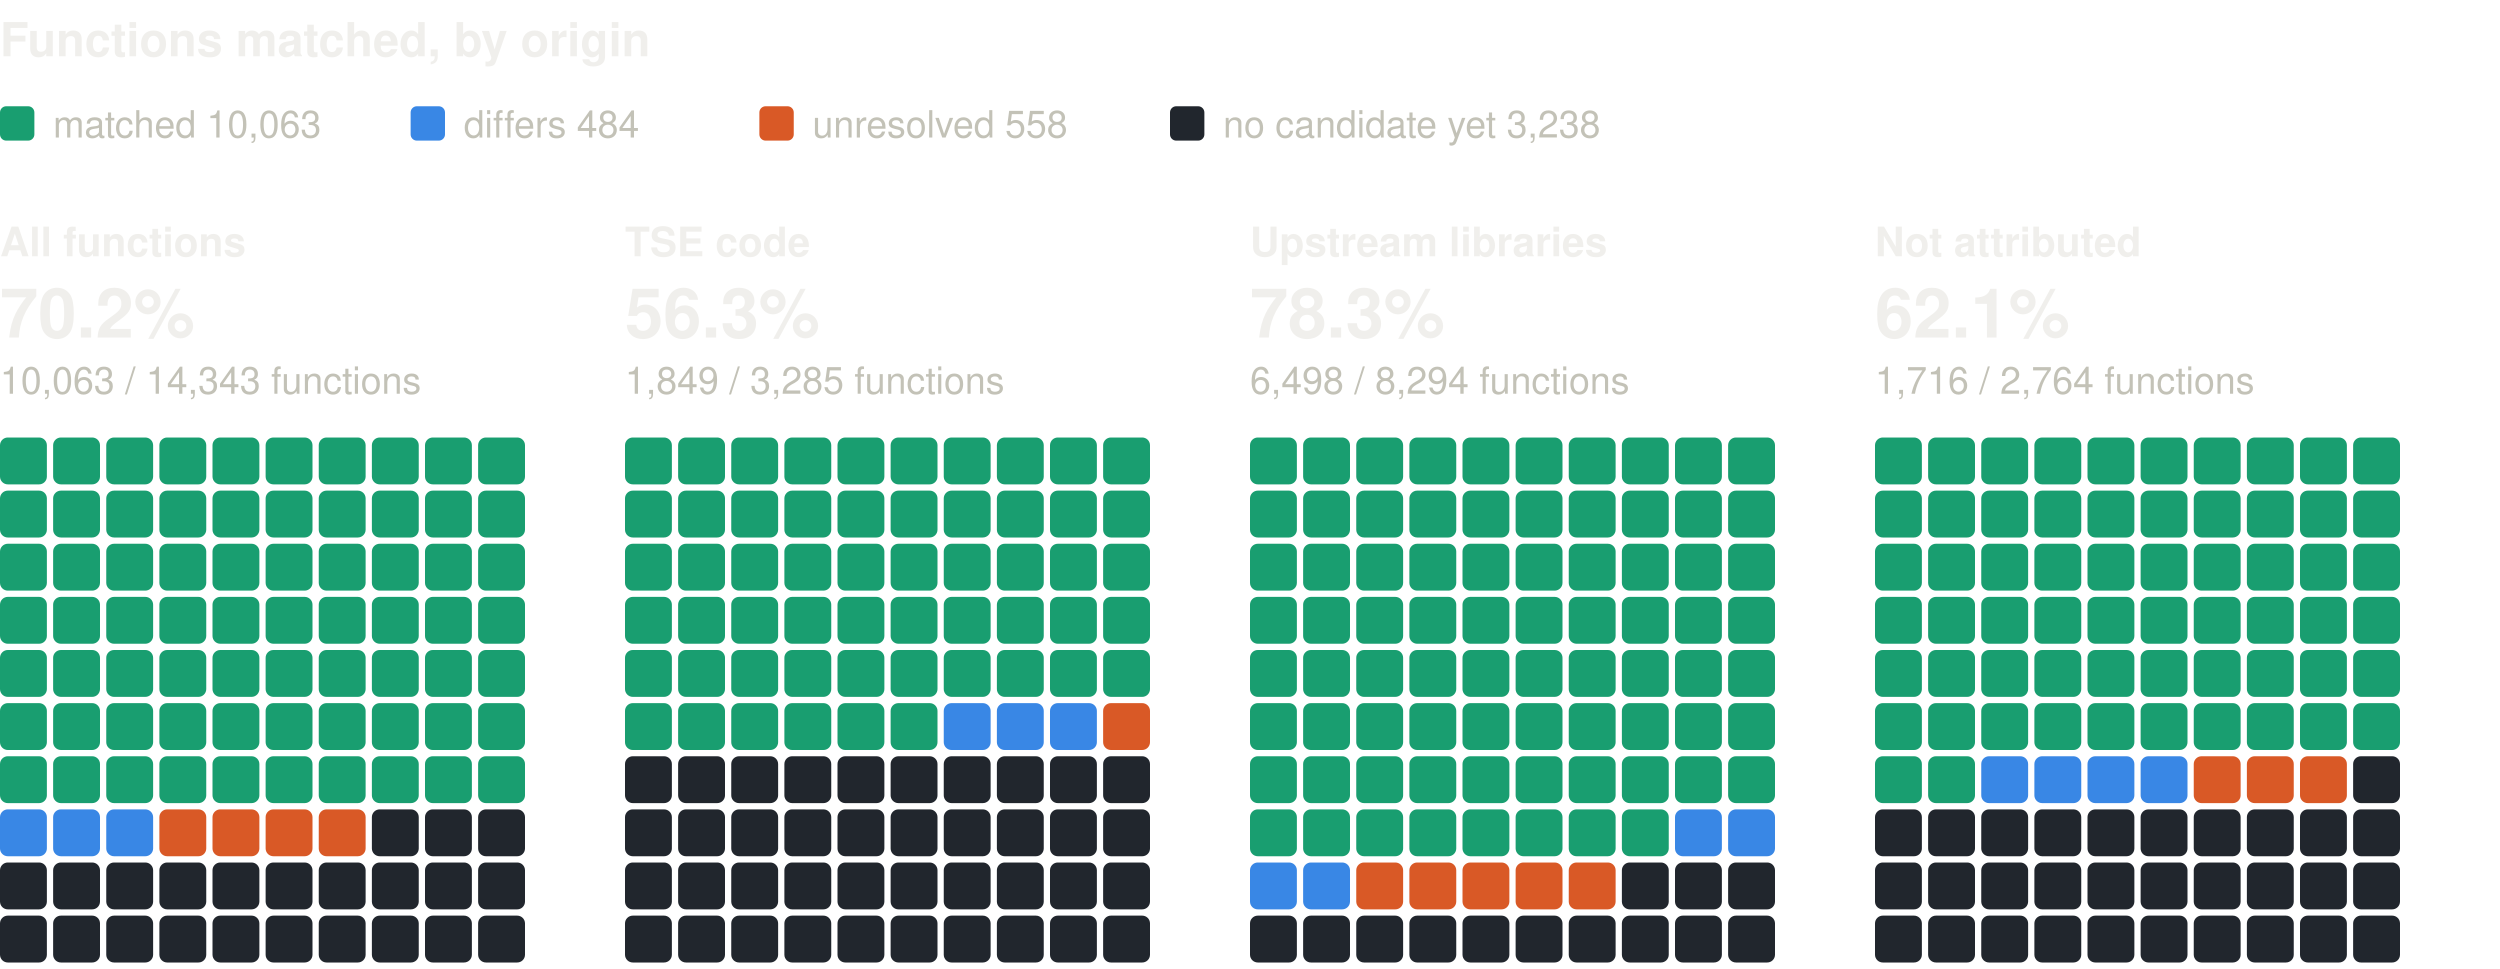
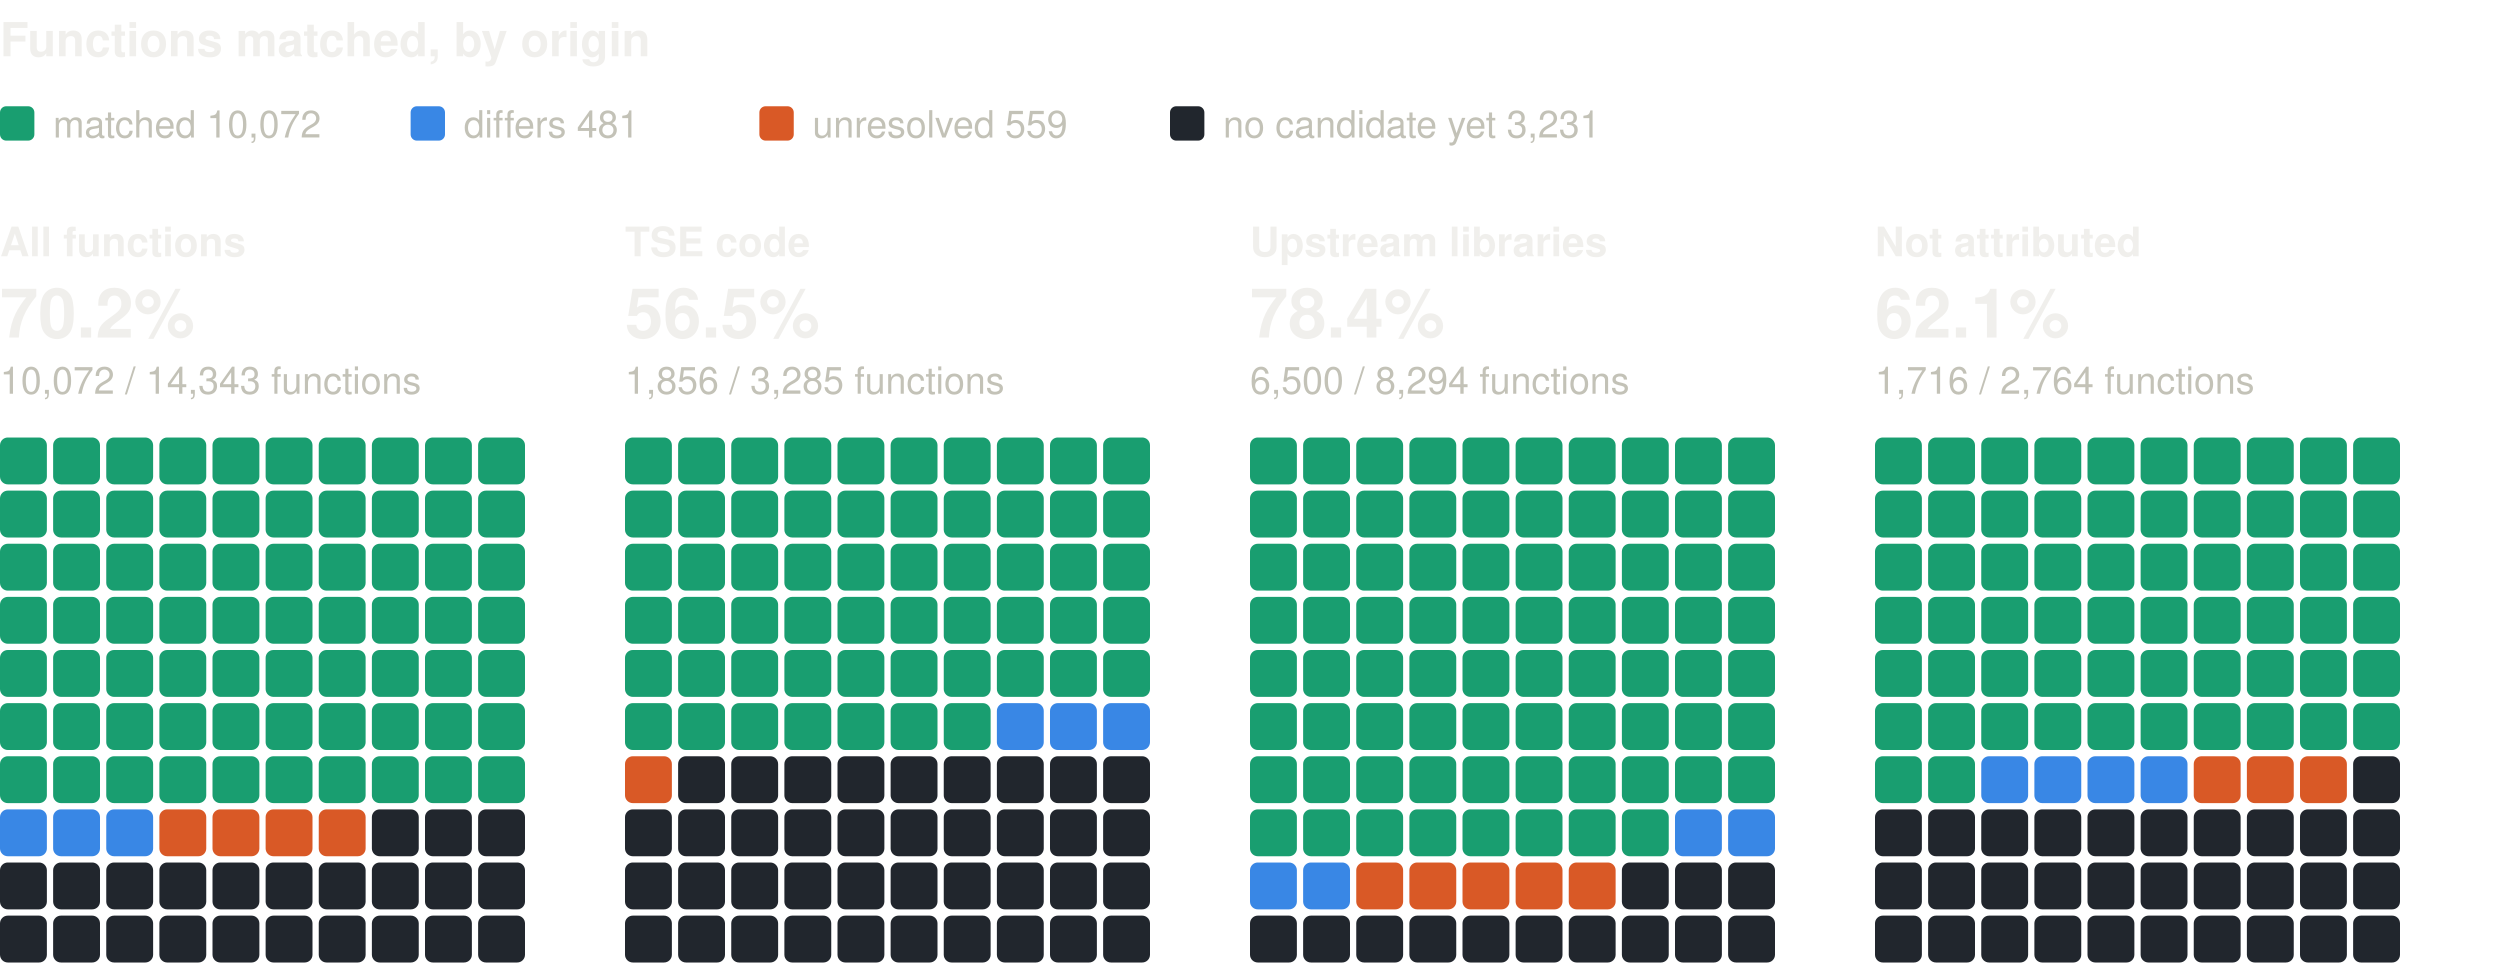
<svg xmlns="http://www.w3.org/2000/svg" width="800" height="310" viewBox="0 0 800 310" role="img" aria-label="Functions matched, by origin: one square per percent, coloured by verdict" font-family="system-ui, -apple-system, 'Segoe UI', Helvetica, Arial, sans-serif">
  <text x="0" y="18" font-size="15" fill="#f0efec" font-weight="600">Functions matched, by origin</text>
  <rect x="0" y="34" width="11" height="11" rx="2" fill="#199e70" />
-   <text x="17" y="44" font-size="12" fill="#c3c2b7">matched 10,063</text>
+   <text x="17" y="44" font-size="12" fill="#c3c2b7">matched 10,072</text>
  <rect x="131.4" y="34" width="11" height="11" rx="2" fill="#3987e5" />
-   <text x="148.4" y="44" font-size="12" fill="#c3c2b7">differs 484</text>
+   <text x="148.4" y="44" font-size="12" fill="#c3c2b7">differs 481</text>
  <rect x="243" y="34" width="11" height="11" rx="2" fill="#d95926" />
-   <text x="260" y="44" font-size="12" fill="#c3c2b7">unresolved 558</text>
+   <text x="260" y="44" font-size="12" fill="#c3c2b7">unresolved 559</text>
  <rect x="374.4" y="34" width="11" height="11" rx="2" fill="#21262d" />
-   <text x="391.4" y="44" font-size="12" fill="#c3c2b7">no candidate yet 3,238</text>
+   <text x="391.4" y="44" font-size="12" fill="#c3c2b7">no candidate yet 3,231</text>
  <text x="0" y="82" font-size="13" fill="#f0efec" font-weight="600">All functions</text>
  <text x="0" y="108" font-size="22" fill="#f0efec" font-weight="600">70.2%</text>
-   <text x="0" y="126" font-size="12" fill="#c3c2b7">10,063 / 14,343 functions</text>
+   <text x="0" y="126" font-size="12" fill="#c3c2b7">10,072 / 14,343 functions</text>
  <rect x="0" y="140" width="15" height="15" rx="2.5" fill="#199e70" />
  <rect x="17" y="140" width="15" height="15" rx="2.5" fill="#199e70" />
  <rect x="34" y="140" width="15" height="15" rx="2.5" fill="#199e70" />
  <rect x="51" y="140" width="15" height="15" rx="2.5" fill="#199e70" />
  <rect x="68" y="140" width="15" height="15" rx="2.5" fill="#199e70" />
  <rect x="85" y="140" width="15" height="15" rx="2.5" fill="#199e70" />
  <rect x="102" y="140" width="15" height="15" rx="2.5" fill="#199e70" />
  <rect x="119" y="140" width="15" height="15" rx="2.5" fill="#199e70" />
  <rect x="136" y="140" width="15" height="15" rx="2.5" fill="#199e70" />
  <rect x="153" y="140" width="15" height="15" rx="2.5" fill="#199e70" />
  <rect x="0" y="157" width="15" height="15" rx="2.5" fill="#199e70" />
  <rect x="17" y="157" width="15" height="15" rx="2.5" fill="#199e70" />
  <rect x="34" y="157" width="15" height="15" rx="2.5" fill="#199e70" />
  <rect x="51" y="157" width="15" height="15" rx="2.5" fill="#199e70" />
  <rect x="68" y="157" width="15" height="15" rx="2.5" fill="#199e70" />
  <rect x="85" y="157" width="15" height="15" rx="2.5" fill="#199e70" />
  <rect x="102" y="157" width="15" height="15" rx="2.5" fill="#199e70" />
  <rect x="119" y="157" width="15" height="15" rx="2.5" fill="#199e70" />
  <rect x="136" y="157" width="15" height="15" rx="2.5" fill="#199e70" />
  <rect x="153" y="157" width="15" height="15" rx="2.5" fill="#199e70" />
  <rect x="0" y="174" width="15" height="15" rx="2.5" fill="#199e70" />
  <rect x="17" y="174" width="15" height="15" rx="2.5" fill="#199e70" />
  <rect x="34" y="174" width="15" height="15" rx="2.5" fill="#199e70" />
  <rect x="51" y="174" width="15" height="15" rx="2.5" fill="#199e70" />
  <rect x="68" y="174" width="15" height="15" rx="2.5" fill="#199e70" />
  <rect x="85" y="174" width="15" height="15" rx="2.5" fill="#199e70" />
  <rect x="102" y="174" width="15" height="15" rx="2.5" fill="#199e70" />
  <rect x="119" y="174" width="15" height="15" rx="2.5" fill="#199e70" />
  <rect x="136" y="174" width="15" height="15" rx="2.5" fill="#199e70" />
  <rect x="153" y="174" width="15" height="15" rx="2.5" fill="#199e70" />
  <rect x="0" y="191" width="15" height="15" rx="2.5" fill="#199e70" />
  <rect x="17" y="191" width="15" height="15" rx="2.5" fill="#199e70" />
  <rect x="34" y="191" width="15" height="15" rx="2.5" fill="#199e70" />
  <rect x="51" y="191" width="15" height="15" rx="2.5" fill="#199e70" />
  <rect x="68" y="191" width="15" height="15" rx="2.5" fill="#199e70" />
  <rect x="85" y="191" width="15" height="15" rx="2.5" fill="#199e70" />
  <rect x="102" y="191" width="15" height="15" rx="2.5" fill="#199e70" />
  <rect x="119" y="191" width="15" height="15" rx="2.5" fill="#199e70" />
  <rect x="136" y="191" width="15" height="15" rx="2.5" fill="#199e70" />
  <rect x="153" y="191" width="15" height="15" rx="2.5" fill="#199e70" />
  <rect x="0" y="208" width="15" height="15" rx="2.5" fill="#199e70" />
  <rect x="17" y="208" width="15" height="15" rx="2.5" fill="#199e70" />
  <rect x="34" y="208" width="15" height="15" rx="2.5" fill="#199e70" />
  <rect x="51" y="208" width="15" height="15" rx="2.5" fill="#199e70" />
  <rect x="68" y="208" width="15" height="15" rx="2.5" fill="#199e70" />
  <rect x="85" y="208" width="15" height="15" rx="2.5" fill="#199e70" />
  <rect x="102" y="208" width="15" height="15" rx="2.5" fill="#199e70" />
  <rect x="119" y="208" width="15" height="15" rx="2.5" fill="#199e70" />
  <rect x="136" y="208" width="15" height="15" rx="2.5" fill="#199e70" />
  <rect x="153" y="208" width="15" height="15" rx="2.5" fill="#199e70" />
  <rect x="0" y="225" width="15" height="15" rx="2.5" fill="#199e70" />
  <rect x="17" y="225" width="15" height="15" rx="2.5" fill="#199e70" />
  <rect x="34" y="225" width="15" height="15" rx="2.5" fill="#199e70" />
  <rect x="51" y="225" width="15" height="15" rx="2.5" fill="#199e70" />
  <rect x="68" y="225" width="15" height="15" rx="2.5" fill="#199e70" />
  <rect x="85" y="225" width="15" height="15" rx="2.5" fill="#199e70" />
  <rect x="102" y="225" width="15" height="15" rx="2.5" fill="#199e70" />
  <rect x="119" y="225" width="15" height="15" rx="2.5" fill="#199e70" />
  <rect x="136" y="225" width="15" height="15" rx="2.5" fill="#199e70" />
  <rect x="153" y="225" width="15" height="15" rx="2.5" fill="#199e70" />
  <rect x="0" y="242" width="15" height="15" rx="2.5" fill="#199e70" />
  <rect x="17" y="242" width="15" height="15" rx="2.5" fill="#199e70" />
  <rect x="34" y="242" width="15" height="15" rx="2.5" fill="#199e70" />
  <rect x="51" y="242" width="15" height="15" rx="2.5" fill="#199e70" />
  <rect x="68" y="242" width="15" height="15" rx="2.5" fill="#199e70" />
  <rect x="85" y="242" width="15" height="15" rx="2.5" fill="#199e70" />
  <rect x="102" y="242" width="15" height="15" rx="2.5" fill="#199e70" />
  <rect x="119" y="242" width="15" height="15" rx="2.5" fill="#199e70" />
  <rect x="136" y="242" width="15" height="15" rx="2.5" fill="#199e70" />
  <rect x="153" y="242" width="15" height="15" rx="2.5" fill="#199e70" />
  <rect x="0" y="259" width="15" height="15" rx="2.5" fill="#3987e5" />
  <rect x="17" y="259" width="15" height="15" rx="2.5" fill="#3987e5" />
  <rect x="34" y="259" width="15" height="15" rx="2.5" fill="#3987e5" />
  <rect x="51" y="259" width="15" height="15" rx="2.5" fill="#d95926" />
  <rect x="68" y="259" width="15" height="15" rx="2.5" fill="#d95926" />
  <rect x="85" y="259" width="15" height="15" rx="2.5" fill="#d95926" />
  <rect x="102" y="259" width="15" height="15" rx="2.5" fill="#d95926" />
  <rect x="119" y="259" width="15" height="15" rx="2.5" fill="#21262d" />
  <rect x="136" y="259" width="15" height="15" rx="2.5" fill="#21262d" />
  <rect x="153" y="259" width="15" height="15" rx="2.5" fill="#21262d" />
  <rect x="0" y="276" width="15" height="15" rx="2.5" fill="#21262d" />
  <rect x="17" y="276" width="15" height="15" rx="2.5" fill="#21262d" />
  <rect x="34" y="276" width="15" height="15" rx="2.5" fill="#21262d" />
  <rect x="51" y="276" width="15" height="15" rx="2.5" fill="#21262d" />
  <rect x="68" y="276" width="15" height="15" rx="2.5" fill="#21262d" />
  <rect x="85" y="276" width="15" height="15" rx="2.5" fill="#21262d" />
  <rect x="102" y="276" width="15" height="15" rx="2.5" fill="#21262d" />
  <rect x="119" y="276" width="15" height="15" rx="2.5" fill="#21262d" />
  <rect x="136" y="276" width="15" height="15" rx="2.5" fill="#21262d" />
  <rect x="153" y="276" width="15" height="15" rx="2.5" fill="#21262d" />
  <rect x="0" y="293" width="15" height="15" rx="2.5" fill="#21262d" />
  <rect x="17" y="293" width="15" height="15" rx="2.5" fill="#21262d" />
  <rect x="34" y="293" width="15" height="15" rx="2.5" fill="#21262d" />
  <rect x="51" y="293" width="15" height="15" rx="2.5" fill="#21262d" />
  <rect x="68" y="293" width="15" height="15" rx="2.5" fill="#21262d" />
  <rect x="85" y="293" width="15" height="15" rx="2.5" fill="#21262d" />
  <rect x="102" y="293" width="15" height="15" rx="2.5" fill="#21262d" />
  <rect x="119" y="293" width="15" height="15" rx="2.5" fill="#21262d" />
  <rect x="136" y="293" width="15" height="15" rx="2.5" fill="#21262d" />
  <rect x="153" y="293" width="15" height="15" rx="2.5" fill="#21262d" />
  <text x="200" y="82" font-size="13" fill="#f0efec" font-weight="600">TSE code</text>
-   <text x="200" y="108" font-size="22" fill="#f0efec" font-weight="600">56.3%</text>
-   <text x="200" y="126" font-size="12" fill="#c3c2b7">1,849 / 3,285 functions</text>
+   <text x="200" y="108" font-size="22" fill="#f0efec" font-weight="600">56.5%</text>
+   <text x="200" y="126" font-size="12" fill="#c3c2b7">1,856 / 3,285 functions</text>
  <rect x="200" y="140" width="15" height="15" rx="2.5" fill="#199e70" />
  <rect x="217" y="140" width="15" height="15" rx="2.5" fill="#199e70" />
  <rect x="234" y="140" width="15" height="15" rx="2.5" fill="#199e70" />
  <rect x="251" y="140" width="15" height="15" rx="2.5" fill="#199e70" />
  <rect x="268" y="140" width="15" height="15" rx="2.5" fill="#199e70" />
  <rect x="285" y="140" width="15" height="15" rx="2.5" fill="#199e70" />
  <rect x="302" y="140" width="15" height="15" rx="2.5" fill="#199e70" />
  <rect x="319" y="140" width="15" height="15" rx="2.5" fill="#199e70" />
  <rect x="336" y="140" width="15" height="15" rx="2.5" fill="#199e70" />
  <rect x="353" y="140" width="15" height="15" rx="2.5" fill="#199e70" />
  <rect x="200" y="157" width="15" height="15" rx="2.5" fill="#199e70" />
  <rect x="217" y="157" width="15" height="15" rx="2.5" fill="#199e70" />
  <rect x="234" y="157" width="15" height="15" rx="2.5" fill="#199e70" />
  <rect x="251" y="157" width="15" height="15" rx="2.5" fill="#199e70" />
  <rect x="268" y="157" width="15" height="15" rx="2.5" fill="#199e70" />
  <rect x="285" y="157" width="15" height="15" rx="2.5" fill="#199e70" />
  <rect x="302" y="157" width="15" height="15" rx="2.5" fill="#199e70" />
  <rect x="319" y="157" width="15" height="15" rx="2.5" fill="#199e70" />
  <rect x="336" y="157" width="15" height="15" rx="2.5" fill="#199e70" />
  <rect x="353" y="157" width="15" height="15" rx="2.5" fill="#199e70" />
  <rect x="200" y="174" width="15" height="15" rx="2.5" fill="#199e70" />
  <rect x="217" y="174" width="15" height="15" rx="2.5" fill="#199e70" />
  <rect x="234" y="174" width="15" height="15" rx="2.5" fill="#199e70" />
  <rect x="251" y="174" width="15" height="15" rx="2.5" fill="#199e70" />
  <rect x="268" y="174" width="15" height="15" rx="2.5" fill="#199e70" />
  <rect x="285" y="174" width="15" height="15" rx="2.5" fill="#199e70" />
  <rect x="302" y="174" width="15" height="15" rx="2.5" fill="#199e70" />
  <rect x="319" y="174" width="15" height="15" rx="2.5" fill="#199e70" />
  <rect x="336" y="174" width="15" height="15" rx="2.5" fill="#199e70" />
  <rect x="353" y="174" width="15" height="15" rx="2.5" fill="#199e70" />
  <rect x="200" y="191" width="15" height="15" rx="2.5" fill="#199e70" />
  <rect x="217" y="191" width="15" height="15" rx="2.5" fill="#199e70" />
  <rect x="234" y="191" width="15" height="15" rx="2.5" fill="#199e70" />
  <rect x="251" y="191" width="15" height="15" rx="2.5" fill="#199e70" />
  <rect x="268" y="191" width="15" height="15" rx="2.5" fill="#199e70" />
  <rect x="285" y="191" width="15" height="15" rx="2.5" fill="#199e70" />
  <rect x="302" y="191" width="15" height="15" rx="2.5" fill="#199e70" />
  <rect x="319" y="191" width="15" height="15" rx="2.5" fill="#199e70" />
  <rect x="336" y="191" width="15" height="15" rx="2.5" fill="#199e70" />
  <rect x="353" y="191" width="15" height="15" rx="2.5" fill="#199e70" />
  <rect x="200" y="208" width="15" height="15" rx="2.5" fill="#199e70" />
  <rect x="217" y="208" width="15" height="15" rx="2.5" fill="#199e70" />
  <rect x="234" y="208" width="15" height="15" rx="2.5" fill="#199e70" />
  <rect x="251" y="208" width="15" height="15" rx="2.5" fill="#199e70" />
  <rect x="268" y="208" width="15" height="15" rx="2.5" fill="#199e70" />
  <rect x="285" y="208" width="15" height="15" rx="2.5" fill="#199e70" />
  <rect x="302" y="208" width="15" height="15" rx="2.5" fill="#199e70" />
  <rect x="319" y="208" width="15" height="15" rx="2.5" fill="#199e70" />
  <rect x="336" y="208" width="15" height="15" rx="2.5" fill="#199e70" />
  <rect x="353" y="208" width="15" height="15" rx="2.5" fill="#199e70" />
  <rect x="200" y="225" width="15" height="15" rx="2.5" fill="#199e70" />
  <rect x="217" y="225" width="15" height="15" rx="2.5" fill="#199e70" />
  <rect x="234" y="225" width="15" height="15" rx="2.5" fill="#199e70" />
  <rect x="251" y="225" width="15" height="15" rx="2.5" fill="#199e70" />
  <rect x="268" y="225" width="15" height="15" rx="2.5" fill="#199e70" />
  <rect x="285" y="225" width="15" height="15" rx="2.5" fill="#199e70" />
-   <rect x="302" y="225" width="15" height="15" rx="2.5" fill="#3987e5" />
+   <rect x="302" y="225" width="15" height="15" rx="2.5" fill="#199e70" />
  <rect x="319" y="225" width="15" height="15" rx="2.5" fill="#3987e5" />
  <rect x="336" y="225" width="15" height="15" rx="2.5" fill="#3987e5" />
-   <rect x="353" y="225" width="15" height="15" rx="2.5" fill="#d95926" />
-   <rect x="200" y="242" width="15" height="15" rx="2.5" fill="#21262d" />
+   <rect x="353" y="225" width="15" height="15" rx="2.5" fill="#3987e5" />
+   <rect x="200" y="242" width="15" height="15" rx="2.5" fill="#d95926" />
  <rect x="217" y="242" width="15" height="15" rx="2.5" fill="#21262d" />
  <rect x="234" y="242" width="15" height="15" rx="2.5" fill="#21262d" />
  <rect x="251" y="242" width="15" height="15" rx="2.5" fill="#21262d" />
  <rect x="268" y="242" width="15" height="15" rx="2.5" fill="#21262d" />
  <rect x="285" y="242" width="15" height="15" rx="2.5" fill="#21262d" />
  <rect x="302" y="242" width="15" height="15" rx="2.5" fill="#21262d" />
  <rect x="319" y="242" width="15" height="15" rx="2.5" fill="#21262d" />
  <rect x="336" y="242" width="15" height="15" rx="2.5" fill="#21262d" />
  <rect x="353" y="242" width="15" height="15" rx="2.5" fill="#21262d" />
  <rect x="200" y="259" width="15" height="15" rx="2.5" fill="#21262d" />
  <rect x="217" y="259" width="15" height="15" rx="2.5" fill="#21262d" />
  <rect x="234" y="259" width="15" height="15" rx="2.5" fill="#21262d" />
  <rect x="251" y="259" width="15" height="15" rx="2.5" fill="#21262d" />
  <rect x="268" y="259" width="15" height="15" rx="2.5" fill="#21262d" />
  <rect x="285" y="259" width="15" height="15" rx="2.5" fill="#21262d" />
  <rect x="302" y="259" width="15" height="15" rx="2.5" fill="#21262d" />
  <rect x="319" y="259" width="15" height="15" rx="2.5" fill="#21262d" />
  <rect x="336" y="259" width="15" height="15" rx="2.5" fill="#21262d" />
  <rect x="353" y="259" width="15" height="15" rx="2.5" fill="#21262d" />
  <rect x="200" y="276" width="15" height="15" rx="2.5" fill="#21262d" />
  <rect x="217" y="276" width="15" height="15" rx="2.5" fill="#21262d" />
  <rect x="234" y="276" width="15" height="15" rx="2.5" fill="#21262d" />
  <rect x="251" y="276" width="15" height="15" rx="2.5" fill="#21262d" />
  <rect x="268" y="276" width="15" height="15" rx="2.5" fill="#21262d" />
  <rect x="285" y="276" width="15" height="15" rx="2.5" fill="#21262d" />
  <rect x="302" y="276" width="15" height="15" rx="2.5" fill="#21262d" />
  <rect x="319" y="276" width="15" height="15" rx="2.5" fill="#21262d" />
  <rect x="336" y="276" width="15" height="15" rx="2.5" fill="#21262d" />
  <rect x="353" y="276" width="15" height="15" rx="2.5" fill="#21262d" />
  <rect x="200" y="293" width="15" height="15" rx="2.5" fill="#21262d" />
  <rect x="217" y="293" width="15" height="15" rx="2.5" fill="#21262d" />
  <rect x="234" y="293" width="15" height="15" rx="2.5" fill="#21262d" />
  <rect x="251" y="293" width="15" height="15" rx="2.5" fill="#21262d" />
  <rect x="268" y="293" width="15" height="15" rx="2.5" fill="#21262d" />
  <rect x="285" y="293" width="15" height="15" rx="2.5" fill="#21262d" />
  <rect x="302" y="293" width="15" height="15" rx="2.5" fill="#21262d" />
  <rect x="319" y="293" width="15" height="15" rx="2.5" fill="#21262d" />
  <rect x="336" y="293" width="15" height="15" rx="2.5" fill="#21262d" />
  <rect x="353" y="293" width="15" height="15" rx="2.5" fill="#21262d" />
  <text x="400" y="82" font-size="13" fill="#f0efec" font-weight="600">Upstream libraries</text>
-   <text x="400" y="108" font-size="22" fill="#f0efec" font-weight="600">78.3%</text>
-   <text x="400" y="126" font-size="12" fill="#c3c2b7">6,498 / 8,294 functions</text>
+   <text x="400" y="108" font-size="22" fill="#f0efec" font-weight="600">78.4%</text>
+   <text x="400" y="126" font-size="12" fill="#c3c2b7">6,500 / 8,294 functions</text>
  <rect x="400" y="140" width="15" height="15" rx="2.5" fill="#199e70" />
  <rect x="417" y="140" width="15" height="15" rx="2.5" fill="#199e70" />
  <rect x="434" y="140" width="15" height="15" rx="2.5" fill="#199e70" />
  <rect x="451" y="140" width="15" height="15" rx="2.5" fill="#199e70" />
  <rect x="468" y="140" width="15" height="15" rx="2.5" fill="#199e70" />
  <rect x="485" y="140" width="15" height="15" rx="2.5" fill="#199e70" />
  <rect x="502" y="140" width="15" height="15" rx="2.5" fill="#199e70" />
  <rect x="519" y="140" width="15" height="15" rx="2.5" fill="#199e70" />
  <rect x="536" y="140" width="15" height="15" rx="2.5" fill="#199e70" />
  <rect x="553" y="140" width="15" height="15" rx="2.5" fill="#199e70" />
  <rect x="400" y="157" width="15" height="15" rx="2.5" fill="#199e70" />
  <rect x="417" y="157" width="15" height="15" rx="2.5" fill="#199e70" />
  <rect x="434" y="157" width="15" height="15" rx="2.5" fill="#199e70" />
  <rect x="451" y="157" width="15" height="15" rx="2.5" fill="#199e70" />
  <rect x="468" y="157" width="15" height="15" rx="2.5" fill="#199e70" />
  <rect x="485" y="157" width="15" height="15" rx="2.5" fill="#199e70" />
  <rect x="502" y="157" width="15" height="15" rx="2.5" fill="#199e70" />
  <rect x="519" y="157" width="15" height="15" rx="2.5" fill="#199e70" />
  <rect x="536" y="157" width="15" height="15" rx="2.5" fill="#199e70" />
  <rect x="553" y="157" width="15" height="15" rx="2.5" fill="#199e70" />
  <rect x="400" y="174" width="15" height="15" rx="2.5" fill="#199e70" />
  <rect x="417" y="174" width="15" height="15" rx="2.5" fill="#199e70" />
  <rect x="434" y="174" width="15" height="15" rx="2.5" fill="#199e70" />
  <rect x="451" y="174" width="15" height="15" rx="2.5" fill="#199e70" />
  <rect x="468" y="174" width="15" height="15" rx="2.5" fill="#199e70" />
  <rect x="485" y="174" width="15" height="15" rx="2.5" fill="#199e70" />
  <rect x="502" y="174" width="15" height="15" rx="2.5" fill="#199e70" />
  <rect x="519" y="174" width="15" height="15" rx="2.5" fill="#199e70" />
  <rect x="536" y="174" width="15" height="15" rx="2.5" fill="#199e70" />
  <rect x="553" y="174" width="15" height="15" rx="2.5" fill="#199e70" />
  <rect x="400" y="191" width="15" height="15" rx="2.5" fill="#199e70" />
  <rect x="417" y="191" width="15" height="15" rx="2.5" fill="#199e70" />
  <rect x="434" y="191" width="15" height="15" rx="2.5" fill="#199e70" />
  <rect x="451" y="191" width="15" height="15" rx="2.5" fill="#199e70" />
  <rect x="468" y="191" width="15" height="15" rx="2.5" fill="#199e70" />
  <rect x="485" y="191" width="15" height="15" rx="2.5" fill="#199e70" />
  <rect x="502" y="191" width="15" height="15" rx="2.5" fill="#199e70" />
  <rect x="519" y="191" width="15" height="15" rx="2.5" fill="#199e70" />
  <rect x="536" y="191" width="15" height="15" rx="2.5" fill="#199e70" />
  <rect x="553" y="191" width="15" height="15" rx="2.5" fill="#199e70" />
  <rect x="400" y="208" width="15" height="15" rx="2.5" fill="#199e70" />
  <rect x="417" y="208" width="15" height="15" rx="2.5" fill="#199e70" />
  <rect x="434" y="208" width="15" height="15" rx="2.5" fill="#199e70" />
  <rect x="451" y="208" width="15" height="15" rx="2.5" fill="#199e70" />
  <rect x="468" y="208" width="15" height="15" rx="2.5" fill="#199e70" />
  <rect x="485" y="208" width="15" height="15" rx="2.5" fill="#199e70" />
  <rect x="502" y="208" width="15" height="15" rx="2.5" fill="#199e70" />
  <rect x="519" y="208" width="15" height="15" rx="2.5" fill="#199e70" />
  <rect x="536" y="208" width="15" height="15" rx="2.5" fill="#199e70" />
  <rect x="553" y="208" width="15" height="15" rx="2.5" fill="#199e70" />
  <rect x="400" y="225" width="15" height="15" rx="2.5" fill="#199e70" />
  <rect x="417" y="225" width="15" height="15" rx="2.5" fill="#199e70" />
  <rect x="434" y="225" width="15" height="15" rx="2.5" fill="#199e70" />
  <rect x="451" y="225" width="15" height="15" rx="2.5" fill="#199e70" />
  <rect x="468" y="225" width="15" height="15" rx="2.5" fill="#199e70" />
  <rect x="485" y="225" width="15" height="15" rx="2.5" fill="#199e70" />
  <rect x="502" y="225" width="15" height="15" rx="2.5" fill="#199e70" />
  <rect x="519" y="225" width="15" height="15" rx="2.5" fill="#199e70" />
  <rect x="536" y="225" width="15" height="15" rx="2.5" fill="#199e70" />
  <rect x="553" y="225" width="15" height="15" rx="2.5" fill="#199e70" />
  <rect x="400" y="242" width="15" height="15" rx="2.5" fill="#199e70" />
  <rect x="417" y="242" width="15" height="15" rx="2.5" fill="#199e70" />
  <rect x="434" y="242" width="15" height="15" rx="2.5" fill="#199e70" />
  <rect x="451" y="242" width="15" height="15" rx="2.5" fill="#199e70" />
  <rect x="468" y="242" width="15" height="15" rx="2.5" fill="#199e70" />
  <rect x="485" y="242" width="15" height="15" rx="2.5" fill="#199e70" />
  <rect x="502" y="242" width="15" height="15" rx="2.5" fill="#199e70" />
  <rect x="519" y="242" width="15" height="15" rx="2.5" fill="#199e70" />
  <rect x="536" y="242" width="15" height="15" rx="2.5" fill="#199e70" />
  <rect x="553" y="242" width="15" height="15" rx="2.5" fill="#199e70" />
  <rect x="400" y="259" width="15" height="15" rx="2.5" fill="#199e70" />
  <rect x="417" y="259" width="15" height="15" rx="2.5" fill="#199e70" />
  <rect x="434" y="259" width="15" height="15" rx="2.5" fill="#199e70" />
  <rect x="451" y="259" width="15" height="15" rx="2.5" fill="#199e70" />
  <rect x="468" y="259" width="15" height="15" rx="2.5" fill="#199e70" />
  <rect x="485" y="259" width="15" height="15" rx="2.5" fill="#199e70" />
  <rect x="502" y="259" width="15" height="15" rx="2.5" fill="#199e70" />
  <rect x="519" y="259" width="15" height="15" rx="2.5" fill="#199e70" />
  <rect x="536" y="259" width="15" height="15" rx="2.5" fill="#3987e5" />
  <rect x="553" y="259" width="15" height="15" rx="2.5" fill="#3987e5" />
  <rect x="400" y="276" width="15" height="15" rx="2.5" fill="#3987e5" />
  <rect x="417" y="276" width="15" height="15" rx="2.5" fill="#3987e5" />
  <rect x="434" y="276" width="15" height="15" rx="2.5" fill="#d95926" />
  <rect x="451" y="276" width="15" height="15" rx="2.5" fill="#d95926" />
  <rect x="468" y="276" width="15" height="15" rx="2.5" fill="#d95926" />
  <rect x="485" y="276" width="15" height="15" rx="2.5" fill="#d95926" />
  <rect x="502" y="276" width="15" height="15" rx="2.5" fill="#d95926" />
  <rect x="519" y="276" width="15" height="15" rx="2.5" fill="#21262d" />
  <rect x="536" y="276" width="15" height="15" rx="2.5" fill="#21262d" />
  <rect x="553" y="276" width="15" height="15" rx="2.5" fill="#21262d" />
  <rect x="400" y="293" width="15" height="15" rx="2.5" fill="#21262d" />
  <rect x="417" y="293" width="15" height="15" rx="2.5" fill="#21262d" />
  <rect x="434" y="293" width="15" height="15" rx="2.5" fill="#21262d" />
  <rect x="451" y="293" width="15" height="15" rx="2.5" fill="#21262d" />
  <rect x="468" y="293" width="15" height="15" rx="2.5" fill="#21262d" />
  <rect x="485" y="293" width="15" height="15" rx="2.5" fill="#21262d" />
  <rect x="502" y="293" width="15" height="15" rx="2.5" fill="#21262d" />
  <rect x="519" y="293" width="15" height="15" rx="2.5" fill="#21262d" />
  <rect x="536" y="293" width="15" height="15" rx="2.5" fill="#21262d" />
  <rect x="553" y="293" width="15" height="15" rx="2.5" fill="#21262d" />
  <text x="600" y="82" font-size="13" fill="#f0efec" font-weight="600">Not attributed</text>
  <text x="600" y="108" font-size="22" fill="#f0efec" font-weight="600">62.1%</text>
  <text x="600" y="126" font-size="12" fill="#c3c2b7">1,716 / 2,764 functions</text>
  <rect x="600" y="140" width="15" height="15" rx="2.5" fill="#199e70" />
  <rect x="617" y="140" width="15" height="15" rx="2.5" fill="#199e70" />
  <rect x="634" y="140" width="15" height="15" rx="2.5" fill="#199e70" />
  <rect x="651" y="140" width="15" height="15" rx="2.5" fill="#199e70" />
  <rect x="668" y="140" width="15" height="15" rx="2.5" fill="#199e70" />
  <rect x="685" y="140" width="15" height="15" rx="2.5" fill="#199e70" />
  <rect x="702" y="140" width="15" height="15" rx="2.5" fill="#199e70" />
  <rect x="719" y="140" width="15" height="15" rx="2.5" fill="#199e70" />
  <rect x="736" y="140" width="15" height="15" rx="2.5" fill="#199e70" />
  <rect x="753" y="140" width="15" height="15" rx="2.5" fill="#199e70" />
  <rect x="600" y="157" width="15" height="15" rx="2.5" fill="#199e70" />
  <rect x="617" y="157" width="15" height="15" rx="2.5" fill="#199e70" />
  <rect x="634" y="157" width="15" height="15" rx="2.5" fill="#199e70" />
  <rect x="651" y="157" width="15" height="15" rx="2.5" fill="#199e70" />
  <rect x="668" y="157" width="15" height="15" rx="2.5" fill="#199e70" />
  <rect x="685" y="157" width="15" height="15" rx="2.5" fill="#199e70" />
  <rect x="702" y="157" width="15" height="15" rx="2.5" fill="#199e70" />
  <rect x="719" y="157" width="15" height="15" rx="2.5" fill="#199e70" />
  <rect x="736" y="157" width="15" height="15" rx="2.5" fill="#199e70" />
  <rect x="753" y="157" width="15" height="15" rx="2.5" fill="#199e70" />
  <rect x="600" y="174" width="15" height="15" rx="2.5" fill="#199e70" />
  <rect x="617" y="174" width="15" height="15" rx="2.5" fill="#199e70" />
  <rect x="634" y="174" width="15" height="15" rx="2.5" fill="#199e70" />
  <rect x="651" y="174" width="15" height="15" rx="2.5" fill="#199e70" />
  <rect x="668" y="174" width="15" height="15" rx="2.5" fill="#199e70" />
  <rect x="685" y="174" width="15" height="15" rx="2.5" fill="#199e70" />
  <rect x="702" y="174" width="15" height="15" rx="2.5" fill="#199e70" />
  <rect x="719" y="174" width="15" height="15" rx="2.5" fill="#199e70" />
  <rect x="736" y="174" width="15" height="15" rx="2.5" fill="#199e70" />
  <rect x="753" y="174" width="15" height="15" rx="2.5" fill="#199e70" />
  <rect x="600" y="191" width="15" height="15" rx="2.5" fill="#199e70" />
  <rect x="617" y="191" width="15" height="15" rx="2.5" fill="#199e70" />
  <rect x="634" y="191" width="15" height="15" rx="2.5" fill="#199e70" />
  <rect x="651" y="191" width="15" height="15" rx="2.5" fill="#199e70" />
  <rect x="668" y="191" width="15" height="15" rx="2.5" fill="#199e70" />
  <rect x="685" y="191" width="15" height="15" rx="2.5" fill="#199e70" />
  <rect x="702" y="191" width="15" height="15" rx="2.5" fill="#199e70" />
  <rect x="719" y="191" width="15" height="15" rx="2.5" fill="#199e70" />
  <rect x="736" y="191" width="15" height="15" rx="2.5" fill="#199e70" />
  <rect x="753" y="191" width="15" height="15" rx="2.5" fill="#199e70" />
  <rect x="600" y="208" width="15" height="15" rx="2.5" fill="#199e70" />
  <rect x="617" y="208" width="15" height="15" rx="2.5" fill="#199e70" />
  <rect x="634" y="208" width="15" height="15" rx="2.5" fill="#199e70" />
  <rect x="651" y="208" width="15" height="15" rx="2.5" fill="#199e70" />
  <rect x="668" y="208" width="15" height="15" rx="2.5" fill="#199e70" />
  <rect x="685" y="208" width="15" height="15" rx="2.5" fill="#199e70" />
  <rect x="702" y="208" width="15" height="15" rx="2.5" fill="#199e70" />
  <rect x="719" y="208" width="15" height="15" rx="2.5" fill="#199e70" />
  <rect x="736" y="208" width="15" height="15" rx="2.5" fill="#199e70" />
  <rect x="753" y="208" width="15" height="15" rx="2.5" fill="#199e70" />
  <rect x="600" y="225" width="15" height="15" rx="2.5" fill="#199e70" />
  <rect x="617" y="225" width="15" height="15" rx="2.5" fill="#199e70" />
  <rect x="634" y="225" width="15" height="15" rx="2.5" fill="#199e70" />
  <rect x="651" y="225" width="15" height="15" rx="2.5" fill="#199e70" />
  <rect x="668" y="225" width="15" height="15" rx="2.5" fill="#199e70" />
  <rect x="685" y="225" width="15" height="15" rx="2.5" fill="#199e70" />
  <rect x="702" y="225" width="15" height="15" rx="2.5" fill="#199e70" />
  <rect x="719" y="225" width="15" height="15" rx="2.5" fill="#199e70" />
  <rect x="736" y="225" width="15" height="15" rx="2.5" fill="#199e70" />
  <rect x="753" y="225" width="15" height="15" rx="2.5" fill="#199e70" />
  <rect x="600" y="242" width="15" height="15" rx="2.5" fill="#199e70" />
  <rect x="617" y="242" width="15" height="15" rx="2.5" fill="#199e70" />
  <rect x="634" y="242" width="15" height="15" rx="2.5" fill="#3987e5" />
  <rect x="651" y="242" width="15" height="15" rx="2.5" fill="#3987e5" />
  <rect x="668" y="242" width="15" height="15" rx="2.5" fill="#3987e5" />
  <rect x="685" y="242" width="15" height="15" rx="2.5" fill="#3987e5" />
  <rect x="702" y="242" width="15" height="15" rx="2.5" fill="#d95926" />
  <rect x="719" y="242" width="15" height="15" rx="2.5" fill="#d95926" />
  <rect x="736" y="242" width="15" height="15" rx="2.5" fill="#d95926" />
  <rect x="753" y="242" width="15" height="15" rx="2.5" fill="#21262d" />
  <rect x="600" y="259" width="15" height="15" rx="2.5" fill="#21262d" />
  <rect x="617" y="259" width="15" height="15" rx="2.5" fill="#21262d" />
  <rect x="634" y="259" width="15" height="15" rx="2.5" fill="#21262d" />
  <rect x="651" y="259" width="15" height="15" rx="2.5" fill="#21262d" />
  <rect x="668" y="259" width="15" height="15" rx="2.5" fill="#21262d" />
  <rect x="685" y="259" width="15" height="15" rx="2.5" fill="#21262d" />
  <rect x="702" y="259" width="15" height="15" rx="2.5" fill="#21262d" />
  <rect x="719" y="259" width="15" height="15" rx="2.5" fill="#21262d" />
  <rect x="736" y="259" width="15" height="15" rx="2.5" fill="#21262d" />
  <rect x="753" y="259" width="15" height="15" rx="2.5" fill="#21262d" />
  <rect x="600" y="276" width="15" height="15" rx="2.5" fill="#21262d" />
  <rect x="617" y="276" width="15" height="15" rx="2.5" fill="#21262d" />
  <rect x="634" y="276" width="15" height="15" rx="2.5" fill="#21262d" />
  <rect x="651" y="276" width="15" height="15" rx="2.5" fill="#21262d" />
  <rect x="668" y="276" width="15" height="15" rx="2.5" fill="#21262d" />
  <rect x="685" y="276" width="15" height="15" rx="2.5" fill="#21262d" />
  <rect x="702" y="276" width="15" height="15" rx="2.5" fill="#21262d" />
  <rect x="719" y="276" width="15" height="15" rx="2.5" fill="#21262d" />
  <rect x="736" y="276" width="15" height="15" rx="2.5" fill="#21262d" />
  <rect x="753" y="276" width="15" height="15" rx="2.5" fill="#21262d" />
  <rect x="600" y="293" width="15" height="15" rx="2.5" fill="#21262d" />
  <rect x="617" y="293" width="15" height="15" rx="2.5" fill="#21262d" />
  <rect x="634" y="293" width="15" height="15" rx="2.5" fill="#21262d" />
  <rect x="651" y="293" width="15" height="15" rx="2.5" fill="#21262d" />
  <rect x="668" y="293" width="15" height="15" rx="2.5" fill="#21262d" />
  <rect x="685" y="293" width="15" height="15" rx="2.5" fill="#21262d" />
  <rect x="702" y="293" width="15" height="15" rx="2.5" fill="#21262d" />
  <rect x="719" y="293" width="15" height="15" rx="2.5" fill="#21262d" />
  <rect x="736" y="293" width="15" height="15" rx="2.5" fill="#21262d" />
  <rect x="753" y="293" width="15" height="15" rx="2.5" fill="#21262d" />
</svg>
